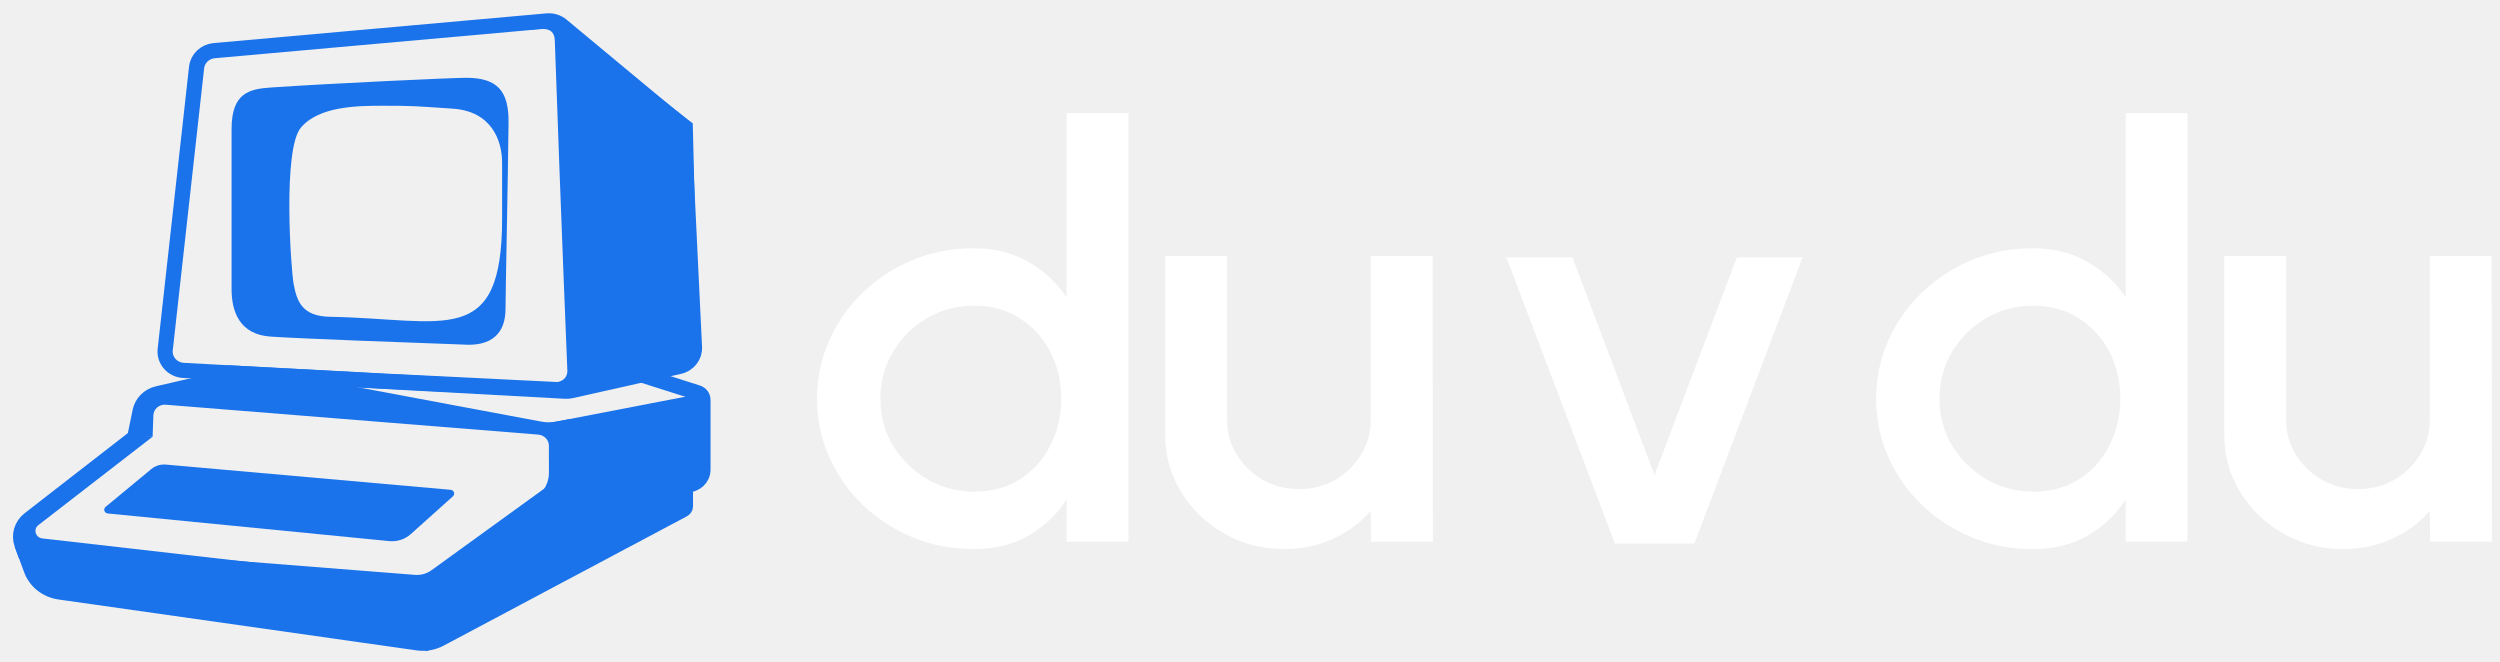
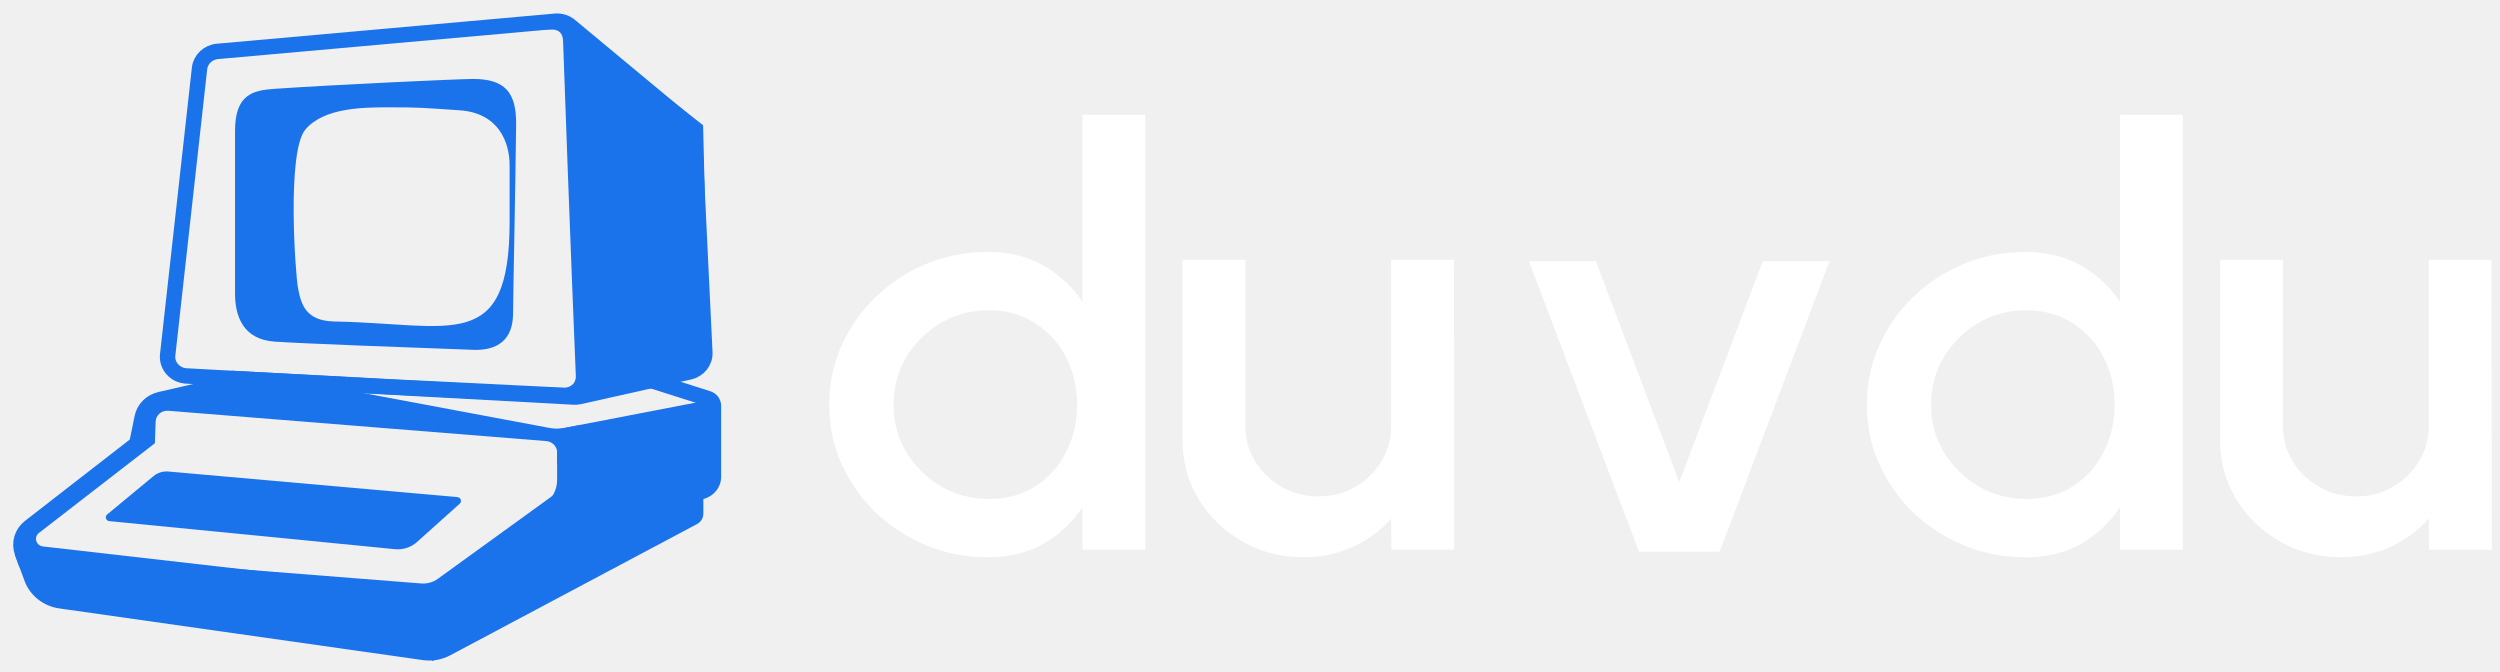
- <svg xmlns="http://www.w3.org/2000/svg" width="136" height="36" viewBox="0 0 136 36" fill="none">
-   <path d="M121.001 23.638V13.925H124.366V22.846C124.366 23.54 124.543 24.172 124.899 24.742C125.255 25.311 125.73 25.767 126.323 26.109C126.916 26.441 127.569 26.607 128.281 26.607C129.003 26.607 129.657 26.441 130.238 26.109C130.832 25.767 131.301 25.311 131.646 24.742C132.002 24.172 132.18 23.54 132.18 22.846V13.925H135.546L135.561 29.466H132.197L132.18 27.788C131.63 28.43 130.945 28.938 130.125 29.311C129.306 29.684 128.427 29.87 127.488 29.87C126.291 29.87 125.202 29.59 124.22 29.031C123.238 28.471 122.456 27.72 121.874 26.777C121.291 25.835 121.001 24.788 121.001 23.638Z" fill="white" />
-   <path d="M115.636 6.155H119.001V29.466H115.636V27.181C115.107 27.989 114.416 28.642 113.565 29.14C112.713 29.627 111.715 29.87 110.571 29.87C109.396 29.87 108.296 29.658 107.271 29.233C106.246 28.808 105.34 28.223 104.553 27.477C103.777 26.72 103.167 25.85 102.725 24.866C102.283 23.881 102.062 22.825 102.062 21.695C102.062 20.566 102.283 19.509 102.725 18.525C103.167 17.53 103.777 16.66 104.553 15.914C105.34 15.158 106.246 14.567 107.271 14.143C108.296 13.718 109.396 13.505 110.571 13.505C111.715 13.505 112.713 13.754 113.565 14.251C114.416 14.738 115.107 15.381 115.636 16.178V6.155ZM110.604 26.746C111.553 26.746 112.384 26.523 113.096 26.078C113.808 25.622 114.358 25.011 114.745 24.244C115.145 23.477 115.344 22.628 115.344 21.695C115.344 20.753 115.145 19.898 114.745 19.131C114.346 18.364 113.791 17.758 113.079 17.313C112.379 16.857 111.553 16.629 110.604 16.629C109.665 16.629 108.808 16.857 108.031 17.313C107.266 17.769 106.651 18.38 106.187 19.147C105.734 19.913 105.508 20.763 105.508 21.695C105.508 22.638 105.74 23.493 106.203 24.26C106.677 25.016 107.299 25.622 108.064 26.078C108.84 26.523 109.687 26.746 110.604 26.746Z" fill="white" />
-   <path d="M92.173 29.572H87.853L81.948 14H85.54L90.005 25.842L94.487 14H98.062L92.173 29.572Z" fill="white" />
+ <svg xmlns="http://www.w3.org/2000/svg" width="134" height="36" viewBox="0 0 134 36" fill="none">
+   <path d="M119.001 23.638V13.925H122.366V22.846C122.366 23.54 122.543 24.172 122.899 24.742C123.255 25.311 123.73 25.767 124.323 26.109C124.916 26.441 125.569 26.607 126.281 26.607C127.003 26.607 127.657 26.441 128.238 26.109C128.832 25.767 129.301 25.311 129.646 24.742C130.002 24.172 130.18 23.54 130.18 22.846V13.925H133.546L133.561 29.466H130.197L130.18 27.788C129.63 28.43 128.945 28.938 128.125 29.311C127.306 29.684 126.427 29.87 125.488 29.87C124.291 29.87 123.202 29.59 122.22 29.031C121.238 28.471 120.456 27.72 119.874 26.777C119.291 25.835 119.001 24.788 119.001 23.638Z" fill="white" />
+   <path d="M113.636 6.155H117.001V29.466H113.636V27.181C113.107 27.989 112.416 28.642 111.565 29.14C110.713 29.627 109.715 29.87 108.571 29.87C107.396 29.87 106.296 29.658 105.271 29.233C104.246 28.808 103.34 28.223 102.553 27.477C101.777 26.72 101.167 25.85 100.725 24.866C100.283 23.881 100.062 22.825 100.062 21.695C100.062 20.566 100.283 19.509 100.725 18.525C101.167 17.53 101.777 16.66 102.553 15.914C103.34 15.158 104.246 14.567 105.271 14.143C106.296 13.718 107.396 13.505 108.571 13.505C109.715 13.505 110.713 13.754 111.565 14.251C112.416 14.738 113.107 15.381 113.636 16.178V6.155ZM108.604 26.746C109.553 26.746 110.384 26.523 111.096 26.078C111.808 25.622 112.358 25.011 112.745 24.244C113.145 23.477 113.344 22.628 113.344 21.695C113.344 20.753 113.145 19.898 112.745 19.131C112.346 18.364 111.791 17.758 111.079 17.313C110.379 16.857 109.553 16.629 108.604 16.629C107.665 16.629 106.808 16.857 106.031 17.313C105.266 17.769 104.651 18.38 104.187 19.147C103.734 19.913 103.508 20.763 103.508 21.695C103.508 22.638 103.74 23.493 104.203 24.26C104.677 25.016 105.299 25.622 106.064 26.078C106.84 26.523 107.687 26.746 108.604 26.746Z" fill="white" />
+   <path d="M90.006 25.842L94.487 14H98.062L92.174 29.573H87.853L81.948 14H85.54L90.006 25.842Z" fill="white" />
  <path d="M63.387 23.638V13.925H66.753V22.846C66.753 23.54 66.93 24.172 67.287 24.742C67.642 25.311 68.117 25.767 68.71 26.109C69.303 26.441 69.956 26.607 70.668 26.607C71.391 26.607 72.043 26.441 72.626 26.109C73.219 25.767 73.688 25.311 74.033 24.742C74.389 24.172 74.567 23.54 74.567 22.846V13.925H77.932L77.948 29.466H74.583L74.567 27.788C74.017 28.43 73.332 28.938 72.512 29.311C71.692 29.684 70.813 29.87 69.875 29.87C68.678 29.87 67.588 29.59 66.607 29.031C65.625 28.471 64.843 27.72 64.261 26.777C63.679 25.835 63.387 24.788 63.387 23.638Z" fill="white" />
  <path d="M58.022 6.155H61.387V29.466H58.022V27.181C57.494 27.989 56.803 28.642 55.951 29.14C55.099 29.627 54.102 29.87 52.958 29.87C51.782 29.87 50.682 29.658 49.658 29.233C48.633 28.808 47.727 28.223 46.94 27.477C46.163 26.72 45.554 25.85 45.111 24.866C44.669 23.881 44.448 22.825 44.448 21.695C44.448 20.566 44.669 19.509 45.111 18.525C45.554 17.53 46.163 16.66 46.94 15.914C47.727 15.158 48.633 14.567 49.658 14.143C50.682 13.718 51.782 13.505 52.958 13.505C54.102 13.505 55.099 13.754 55.951 14.251C56.803 14.738 57.494 15.381 58.022 16.178V6.155ZM52.991 26.746C53.94 26.746 54.77 26.523 55.482 26.078C56.194 25.622 56.744 25.011 57.132 24.244C57.531 23.477 57.731 22.628 57.731 21.695C57.731 20.753 57.531 19.898 57.132 19.131C56.733 18.364 56.178 17.758 55.466 17.313C54.765 16.857 53.94 16.629 52.991 16.629C52.052 16.629 51.195 16.857 50.418 17.313C49.652 17.769 49.038 18.38 48.574 19.147C48.121 19.913 47.894 20.763 47.894 21.695C47.894 22.638 48.126 23.493 48.59 24.26C49.065 25.016 49.685 25.622 50.45 26.078C51.227 26.523 52.074 26.746 52.991 26.746Z" fill="white" />
  <mask id="mask0_1968_42" style="mask-type:alpha" maskUnits="userSpaceOnUse" x="0" y="0" width="39" height="36">
    <path d="M37.494 27.542V25.715L23.532 32.472L1.107 29.974L1.51 31.066C1.773 31.78 2.426 32.296 3.207 32.407L22.69 35.176C23.153 35.242 23.625 35.16 24.035 34.942L37.274 27.901C37.41 27.828 37.494 27.691 37.494 27.542Z" fill="#9747FF" stroke="#9747FF" stroke-width="0.413" />
    <path d="M8.578 21.416L11.872 20.658L12.532 20.29L20.962 20.736L30.8 21.219L34.573 20.29L37.948 21.364C38.122 21.419 38.24 21.576 38.24 21.752V25.553C38.24 26.013 37.846 26.383 37.368 26.372L30.8 26.227L23.709 31.36C23.375 31.602 22.96 31.717 22.544 31.685L1.341 30.016L1.191 29.604C1.013 29.114 1.174 28.569 1.595 28.243L7.331 23.791L7.621 22.374C7.717 21.902 8.091 21.528 8.578 21.416Z" stroke="#9747FF" stroke-width="0.826" />
    <path d="M29.759 1.139C30.047 1.113 30.335 1.201 30.555 1.384L36.858 6.621C37.079 6.805 37.212 7.068 37.225 7.348L37.779 18.893C37.802 19.386 37.456 19.824 36.955 19.936L31.062 21.257C30.963 21.279 30.861 21.288 30.759 21.282L9.987 20.151C9.378 20.118 8.923 19.602 8.987 19.02L10.695 3.666C10.749 3.181 11.151 2.8 11.656 2.755L29.759 1.139Z" stroke="#9747FF" stroke-width="0.826" />
    <path d="M29.222 27.005L23.148 31.673L2.305 29.29C1.93 29.247 1.794 28.792 2.088 28.565L8.302 23.757L7.352 23.667L1.149 28.561L1 29.36L2.322 32.001L13.278 32.308L23.148 33.004L37.952 26.458C38.268 26.318 38.463 26.009 38.447 25.675L38.24 21.395L29.862 23.012V25.726C29.862 26.224 29.627 26.694 29.222 27.005Z" fill="#9747FF" />
    <path d="M25.357 4.232C27.072 4.232 27.684 4.958 27.665 6.683C27.631 9.775 27.5 16.044 27.5 16.802C27.5 18.155 26.725 18.861 25.174 18.743C22.234 18.639 16.338 18.421 14.721 18.311C13.027 18.196 12.598 16.939 12.598 15.743V7.016C12.598 5.056 13.557 4.841 14.721 4.761C17.953 4.539 24.585 4.232 25.357 4.232ZM20.841 5.753C19.537 5.753 17.359 5.753 16.364 6.949C15.37 8.145 15.826 14.624 15.97 15.423C16.142 16.372 16.421 17.206 17.942 17.233C24.19 17.343 27.315 18.996 27.315 11.886V8.86C27.315 7.605 26.715 6.054 24.638 5.912C22.561 5.77 22.436 5.753 20.841 5.753Z" fill="#9747FF" />
    <path d="M29.863 24.959V24.254C29.863 23.935 29.608 23.668 29.276 23.642L9.017 22.017C8.662 21.988 8.355 22.251 8.343 22.593L8.302 23.758H6.995L7.555 21.665L8.178 21.247L11.976 20.409L18.513 20.888L29.449 22.936C29.722 22.987 30.003 22.986 30.275 22.934L31.035 22.788L29.863 24.959Z" fill="#9747FF" />
    <path d="M22.359 32.269L23.361 35.361" stroke="#9747FF" stroke-width="0.413" />
    <path d="M37.686 6.713L37.989 19.159C37.999 19.543 37.728 19.882 37.34 19.974L30.758 21.516L28.626 21.373L28.631 20.753C29.026 20.774 29.464 20.799 29.863 20.818C30.833 20.863 30.872 20.327 30.864 20.15C30.623 14.406 30.203 3.077 30.182 2.231C30.164 1.504 29.649 1.543 29.01 1.602L28.813 1.618L28.817 1.221C28.818 1.109 28.911 1.019 29.026 1.017L30.396 1L37.686 6.713Z" fill="#9747FF" />
    <path d="M21.173 29.436L5.862 27.933C5.676 27.915 5.603 27.692 5.745 27.574L8.231 25.517C8.45 25.336 8.737 25.248 9.025 25.273L24.514 26.645C24.697 26.661 24.774 26.878 24.64 26.999L22.343 29.058C22.028 29.34 21.602 29.478 21.173 29.436Z" fill="#9747FF" />
  </mask>
  <g mask="url(#mask0_1968_42)">
    <path d="M39.52 -0.414H0.139V36.206H39.52V-0.414Z" fill="#1A73EB" />
  </g>
</svg>
